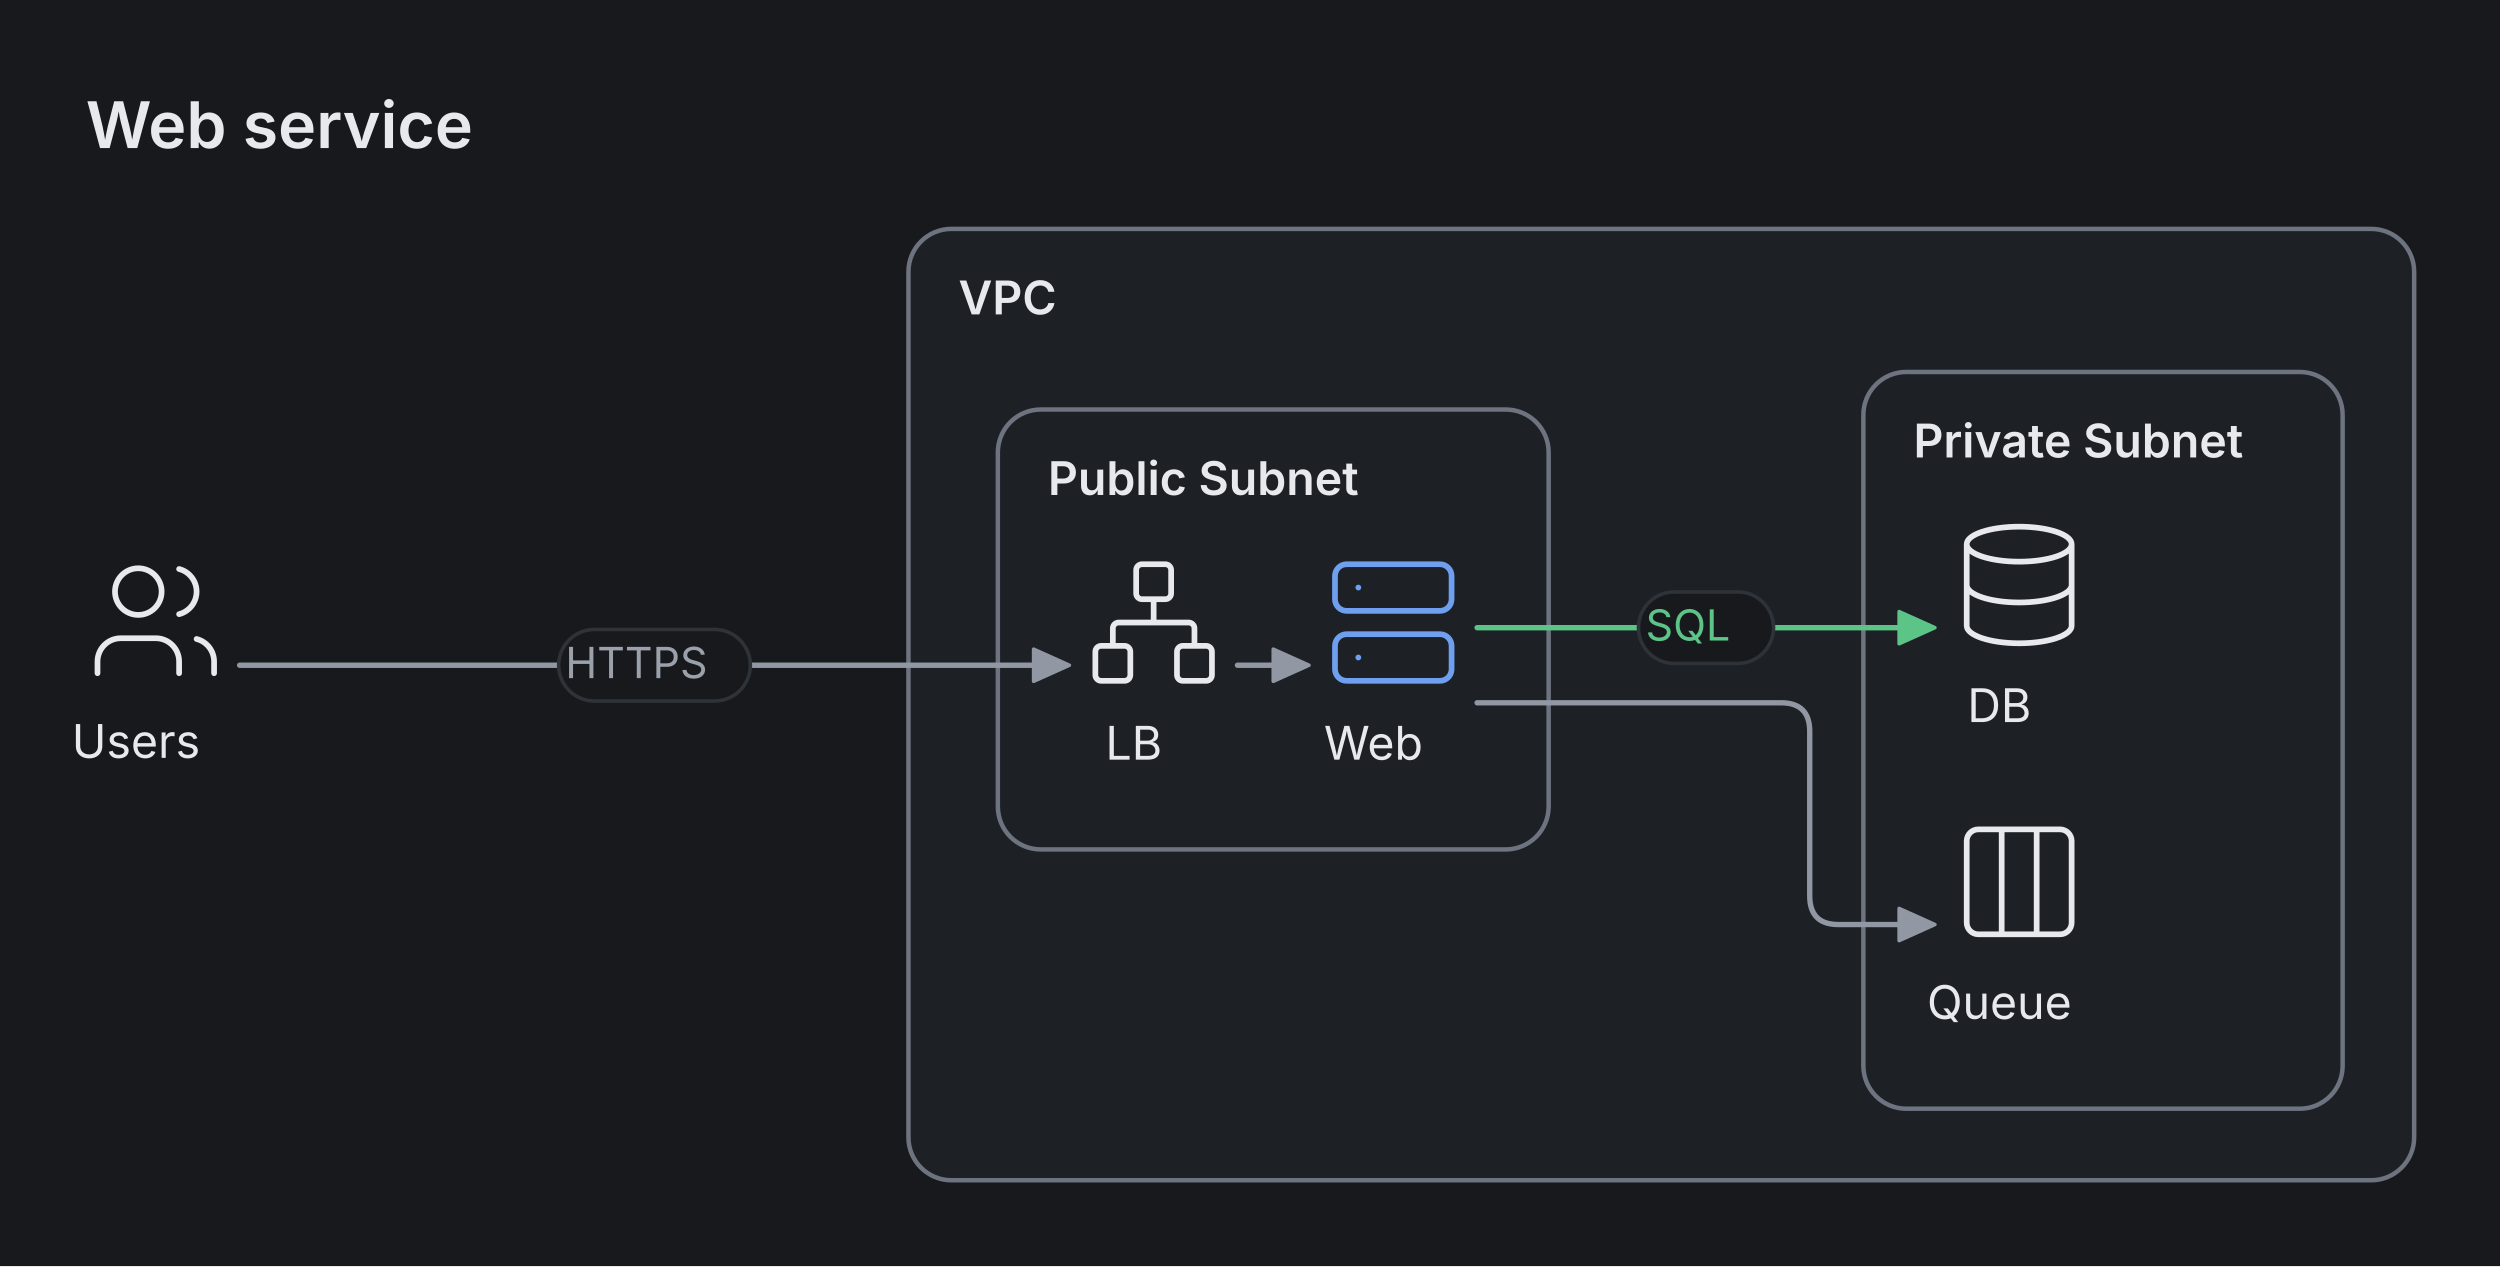
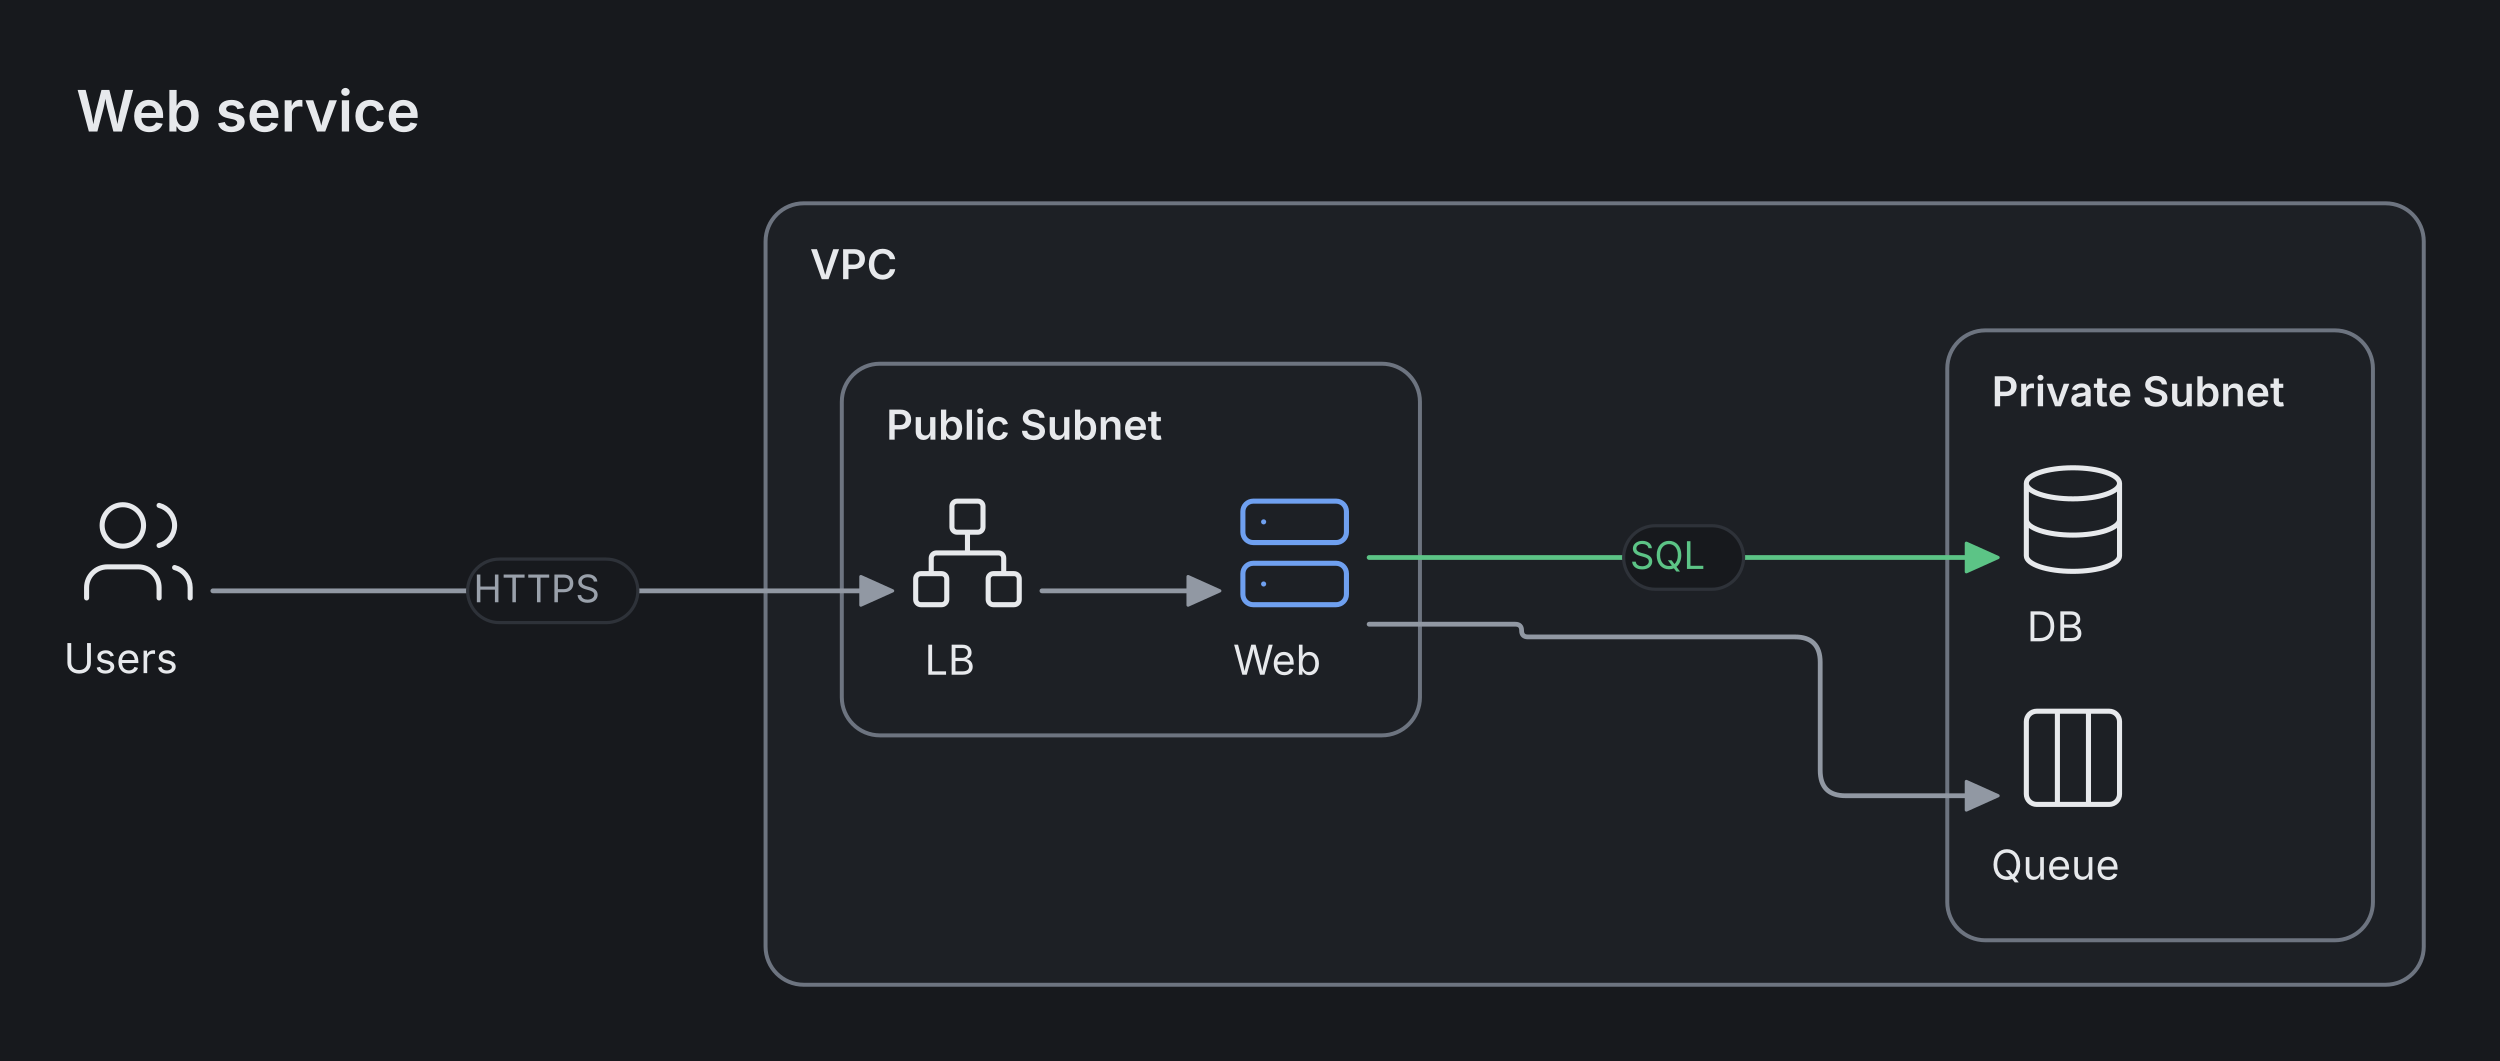
- <svg xmlns="http://www.w3.org/2000/svg" width="699" height="354" viewBox="0 0 699 354" font-family="Inter, 'Inter var', system-ui, -apple-system, 'Segoe UI', 'Noto Sans KR', sans-serif" data-diagram="cloud-architecture" data-theme="dark">
-   <rect width="699" height="354" fill="#17191d" />
+ <svg xmlns="http://www.w3.org/2000/svg" width="787" height="334" viewBox="0 0 787 334" font-family="Inter, 'Inter var', system-ui, -apple-system, 'Segoe UI', 'Noto Sans KR', sans-serif" data-diagram="cloud-architecture" data-theme="dark">
+   <rect width="787" height="334" fill="#17191d" />
  <g data-role="group" data-id="VPC">
-     <rect x="254" y="64" width="421" height="266" rx="12" fill="#1d2025" stroke="#6d7480" stroke-width="1.25" />
+     <rect x="241" y="64" width="522" height="246" rx="12" fill="#1d2025" stroke="#6d7480" stroke-width="1.25" />
  </g>
  <text font-size="13" font-weight="600" fill="#e7e9ec" text-anchor="start" xml:space="preserve">
-     <tspan x="268" y="87.9">VPC</tspan>
+     <tspan x="255" y="87.9">VPC</tspan>
  </text>
  <g data-role="group" data-id="Public Subnet">
-     <rect x="279" y="114.5" width="154" height="123" rx="12" fill="#1d2025" stroke="#6d7480" stroke-width="1.25" />
+     <rect x="265" y="114.5" width="182" height="117" rx="12" fill="#1d2025" stroke="#6d7480" stroke-width="1.25" />
  </g>
  <text font-size="13" font-weight="600" fill="#e7e9ec" text-anchor="start" xml:space="preserve">
-     <tspan x="293" y="138.4">Public Subnet</tspan>
+     <tspan x="279" y="138.4">Public Subnet</tspan>
  </text>
  <g data-role="group" data-id="Private Subnet">
-     <rect x="521" y="104" width="134" height="206" rx="12" fill="#1d2025" stroke="#6d7480" stroke-width="1.25" />
+     <rect x="613" y="104" width="134" height="192" rx="12" fill="#1d2025" stroke="#6d7480" stroke-width="1.25" />
  </g>
  <text font-size="13" font-weight="600" fill="#e7e9ec" text-anchor="start" xml:space="preserve">
-     <tspan x="535" y="127.9">Private Subnet</tspan>
+     <tspan x="627" y="127.9">Private Subnet</tspan>
  </text>
  <g data-edge="e1">
-     <path d="M67,186L291,186" fill="none" stroke="#9198a3" stroke-width="1.5" stroke-linecap="round" stroke-linejoin="round" />
-     <path d="M299 186L289 181.5L289 190.5Z" fill="#9198a3" stroke="#9198a3" stroke-width="1" stroke-linejoin="round" />
+     <path d="M67,186L273,186" fill="none" stroke="#9198a3" stroke-width="1.5" stroke-linecap="round" stroke-linejoin="round" />
+     <path d="M281 186L271 181.5L271 190.5Z" fill="#9198a3" stroke="#9198a3" stroke-width="1" stroke-linejoin="round" />
  </g>
  <g data-edge="e2">
-     <path d="M346,186L358,186" fill="none" stroke="#9198a3" stroke-width="1.5" stroke-linecap="round" stroke-linejoin="round" />
-     <path d="M366 186L356 181.5L356 190.5Z" fill="#9198a3" stroke="#9198a3" stroke-width="1" stroke-linejoin="round" />
+     <path d="M328,186L376,186" fill="none" stroke="#9198a3" stroke-width="1.5" stroke-linecap="round" stroke-linejoin="round" />
+     <path d="M384 186L374 181.5L374 190.5Z" fill="#9198a3" stroke="#9198a3" stroke-width="1" stroke-linejoin="round" />
  </g>
  <g data-edge="e3">
-     <path d="M413,175.5L533,175.5" fill="none" stroke="#5cc486" stroke-width="1.5" stroke-linecap="round" stroke-linejoin="round" />
-     <path d="M541 175.5L531 171L531 180Z" fill="#5cc486" stroke="#5cc486" stroke-width="1" stroke-linejoin="round" />
+     <path d="M431,175.5L621,175.5" fill="none" stroke="#5cc486" stroke-width="1.5" stroke-linecap="round" stroke-linejoin="round" />
+     <path d="M629 175.5L619 171L619 180Z" fill="#5cc486" stroke="#5cc486" stroke-width="1" stroke-linejoin="round" />
  </g>
  <g data-edge="e4">
-     <path d="M413 196.5L498 196.5Q506 196.5 506 204.5L506 250.5Q506 258.5 514 258.5L533 258.5" fill="none" stroke="#9198a3" stroke-width="1.5" stroke-linecap="round" stroke-linejoin="round" />
-     <path d="M541 258.5L531 254L531 263Z" fill="#9198a3" stroke="#9198a3" stroke-width="1" stroke-linejoin="round" />
+     <path d="M431 196.5L477 196.5Q479 196.5 479 198.5L479 198.5Q479 200.5 481 200.5L565 200.5Q573 200.5 573 208.5L573 242.5Q573 250.5 581 250.5L621 250.5" fill="none" stroke="#9198a3" stroke-width="1.5" stroke-linecap="round" stroke-linejoin="round" />
+     <path d="M629 250.5L619 246L619 255Z" fill="#9198a3" stroke="#9198a3" stroke-width="1" stroke-linejoin="round" />
  </g>
  <g data-icon="users" data-icon-set="lucide" transform="translate(24 154) scale(1.63)">
    <path d="M16 21v-2a4 4 0 0 0-4-4H6a4 4 0 0 0-4 4v2 M16 3.128a4 4 0 0 1 0 7.744 M22 21v-2a4 4 0 0 0-3-3.87 M5 7a4 4 0 1 0 8 0a4 4 0 1 0 -8 0" fill="none" stroke="#e7e9ec" stroke-width="0.98" stroke-linecap="round" stroke-linejoin="round" />
  </g>
  <text font-size="13" fill="#e7e9ec" text-anchor="middle" xml:space="preserve">
    <tspan x="43.5" y="211.9">Users</tspan>
  </text>
-   <g data-icon="aws-elb" data-icon-set="lucide" transform="translate(303 154.5) scale(1.63)">
+   <g data-icon="aws-elb" data-icon-set="lucide" transform="translate(285 154.5) scale(1.63)">
    <path d="M17 16h4a1 1 0 0 1 1 1v4a1 1 0 0 1 -1 1h-4a1 1 0 0 1 -1 -1v-4a1 1 0 0 1 1 -1Z M3 16h4a1 1 0 0 1 1 1v4a1 1 0 0 1 -1 1h-4a1 1 0 0 1 -1 -1v-4a1 1 0 0 1 1 -1Z M10 2h4a1 1 0 0 1 1 1v4a1 1 0 0 1 -1 1h-4a1 1 0 0 1 -1 -1v-4a1 1 0 0 1 1 -1Z M5 16v-3a1 1 0 0 1 1-1h12a1 1 0 0 1 1 1v3 M12 12V8" fill="none" stroke="#e7e9ec" stroke-width="0.98" stroke-linecap="round" stroke-linejoin="round" />
  </g>
  <text font-size="13" fill="#e7e9ec" text-anchor="middle" xml:space="preserve">
-     <tspan x="322.5" y="212.4">LB</tspan>
+     <tspan x="304.5" y="212.4">LB</tspan>
  </text>
-   <g data-icon="aws-ec2" data-icon-set="lucide" transform="translate(370 154.5) scale(1.63)">
+   <g data-icon="aws-ec2" data-icon-set="lucide" transform="translate(388 154.5) scale(1.63)">
    <path d="M4 2h16a2 2 0 0 1 2 2v4a2 2 0 0 1 -2 2h-16a2 2 0 0 1 -2 -2v-4a2 2 0 0 1 2 -2Z M4 14h16a2 2 0 0 1 2 2v4a2 2 0 0 1 -2 2h-16a2 2 0 0 1 -2 -2v-4a2 2 0 0 1 2 -2Z M6 6L6.01 6 M6 18L6.01 18" fill="none" stroke="#6fa0f0" stroke-width="0.98" stroke-linecap="round" stroke-linejoin="round" />
  </g>
  <text font-size="13" fill="#e7e9ec" text-anchor="middle" xml:space="preserve">
-     <tspan x="389.5" y="212.4">Web</tspan>
+     <tspan x="407.5" y="212.4">Web</tspan>
  </text>
-   <g data-icon="aws-rds" data-icon-set="lucide" transform="translate(545 144) scale(1.63)">
+   <g data-icon="aws-rds" data-icon-set="lucide" transform="translate(633 144) scale(1.63)">
    <path d="M3 5a9 3 0 1 0 18 0a9 3 0 1 0 -18 0 M3 5V19A9 3 0 0 0 21 19V5 M3 12A9 3 0 0 0 21 12" fill="none" stroke="#e7e9ec" stroke-width="0.98" stroke-linecap="round" stroke-linejoin="round" />
  </g>
  <text font-size="13" fill="#e7e9ec" text-anchor="middle" xml:space="preserve">
-     <tspan x="564.5" y="201.9">DB</tspan>
+     <tspan x="652.5" y="201.9">DB</tspan>
  </text>
-   <g data-icon="aws-sqs" data-icon-set="lucide" transform="translate(545 227) scale(1.63)">
+   <g data-icon="aws-sqs" data-icon-set="lucide" transform="translate(633 219) scale(1.63)">
    <path d="M5 3h14a2 2 0 0 1 2 2v14a2 2 0 0 1 -2 2h-14a2 2 0 0 1 -2 -2v-14a2 2 0 0 1 2 -2Z M9 3v18 M15 3v18" fill="none" stroke="#e7e9ec" stroke-width="0.98" stroke-linecap="round" stroke-linejoin="round" />
  </g>
  <text font-size="13" fill="#e7e9ec" text-anchor="middle" xml:space="preserve">
-     <tspan x="564.5" y="284.9">Queue</tspan>
+     <tspan x="652.5" y="276.9">Queue</tspan>
  </text>
-   <rect x="156.2" y="176" width="53.6" height="20" rx="10" fill="#17191d" stroke="#2e3239" stroke-width="1" />
+   <rect x="147.2" y="176" width="53.6" height="20" rx="10" fill="#17191d" stroke="#2e3239" stroke-width="1" />
  <text font-size="12" fill="#9aa1ab" text-anchor="middle" xml:space="preserve">
-     <tspan x="183" y="189.6">HTTPS</tspan>
+     <tspan x="174" y="189.6">HTTPS</tspan>
  </text>
-   <rect x="458.12" y="165.5" width="37.76" height="20" rx="10" fill="#17191d" stroke="#2e3239" stroke-width="1" />
+   <rect x="511.12" y="165.5" width="37.76" height="20" rx="10" fill="#17191d" stroke="#2e3239" stroke-width="1" />
  <text font-size="12" fill="#5cc486" text-anchor="middle" xml:space="preserve">
-     <tspan x="477" y="179.1">SQL</tspan>
+     <tspan x="530" y="179.1">SQL</tspan>
  </text>
  <text font-size="18" font-weight="600" fill="#e7e9ec" text-anchor="start" xml:space="preserve">
    <tspan x="24" y="41.4">Web service</tspan>
  </text>
</svg>
